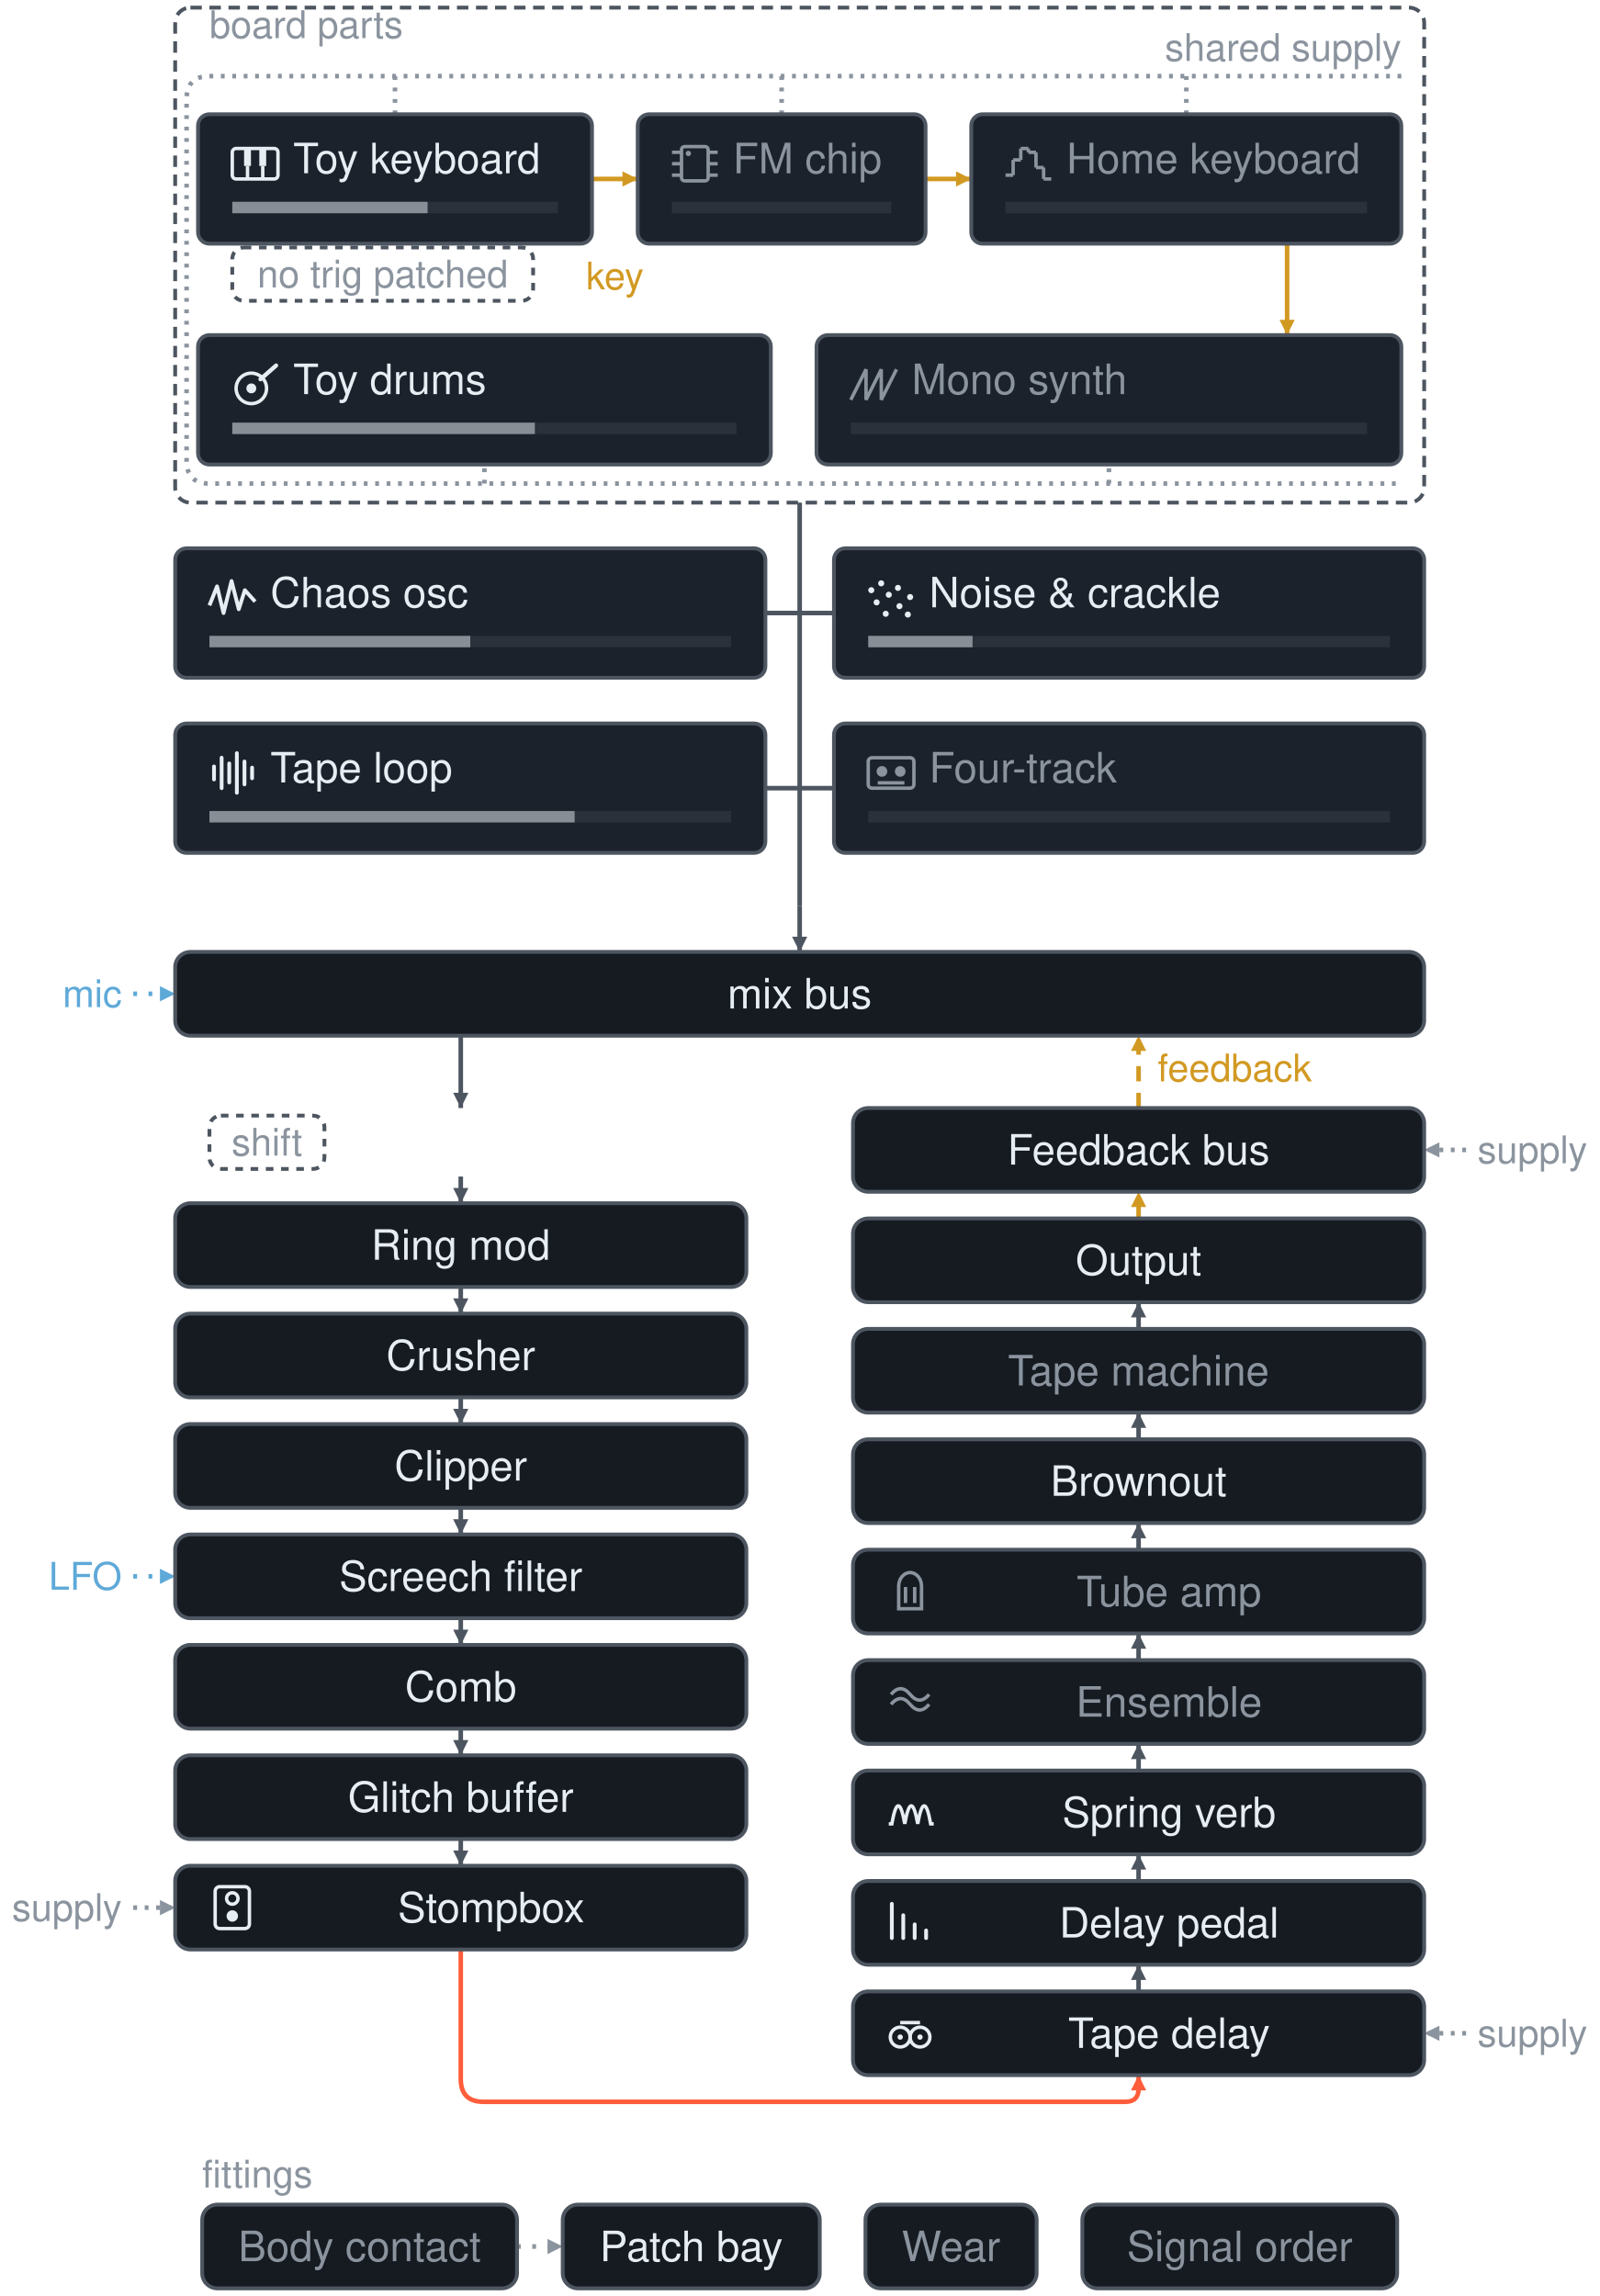
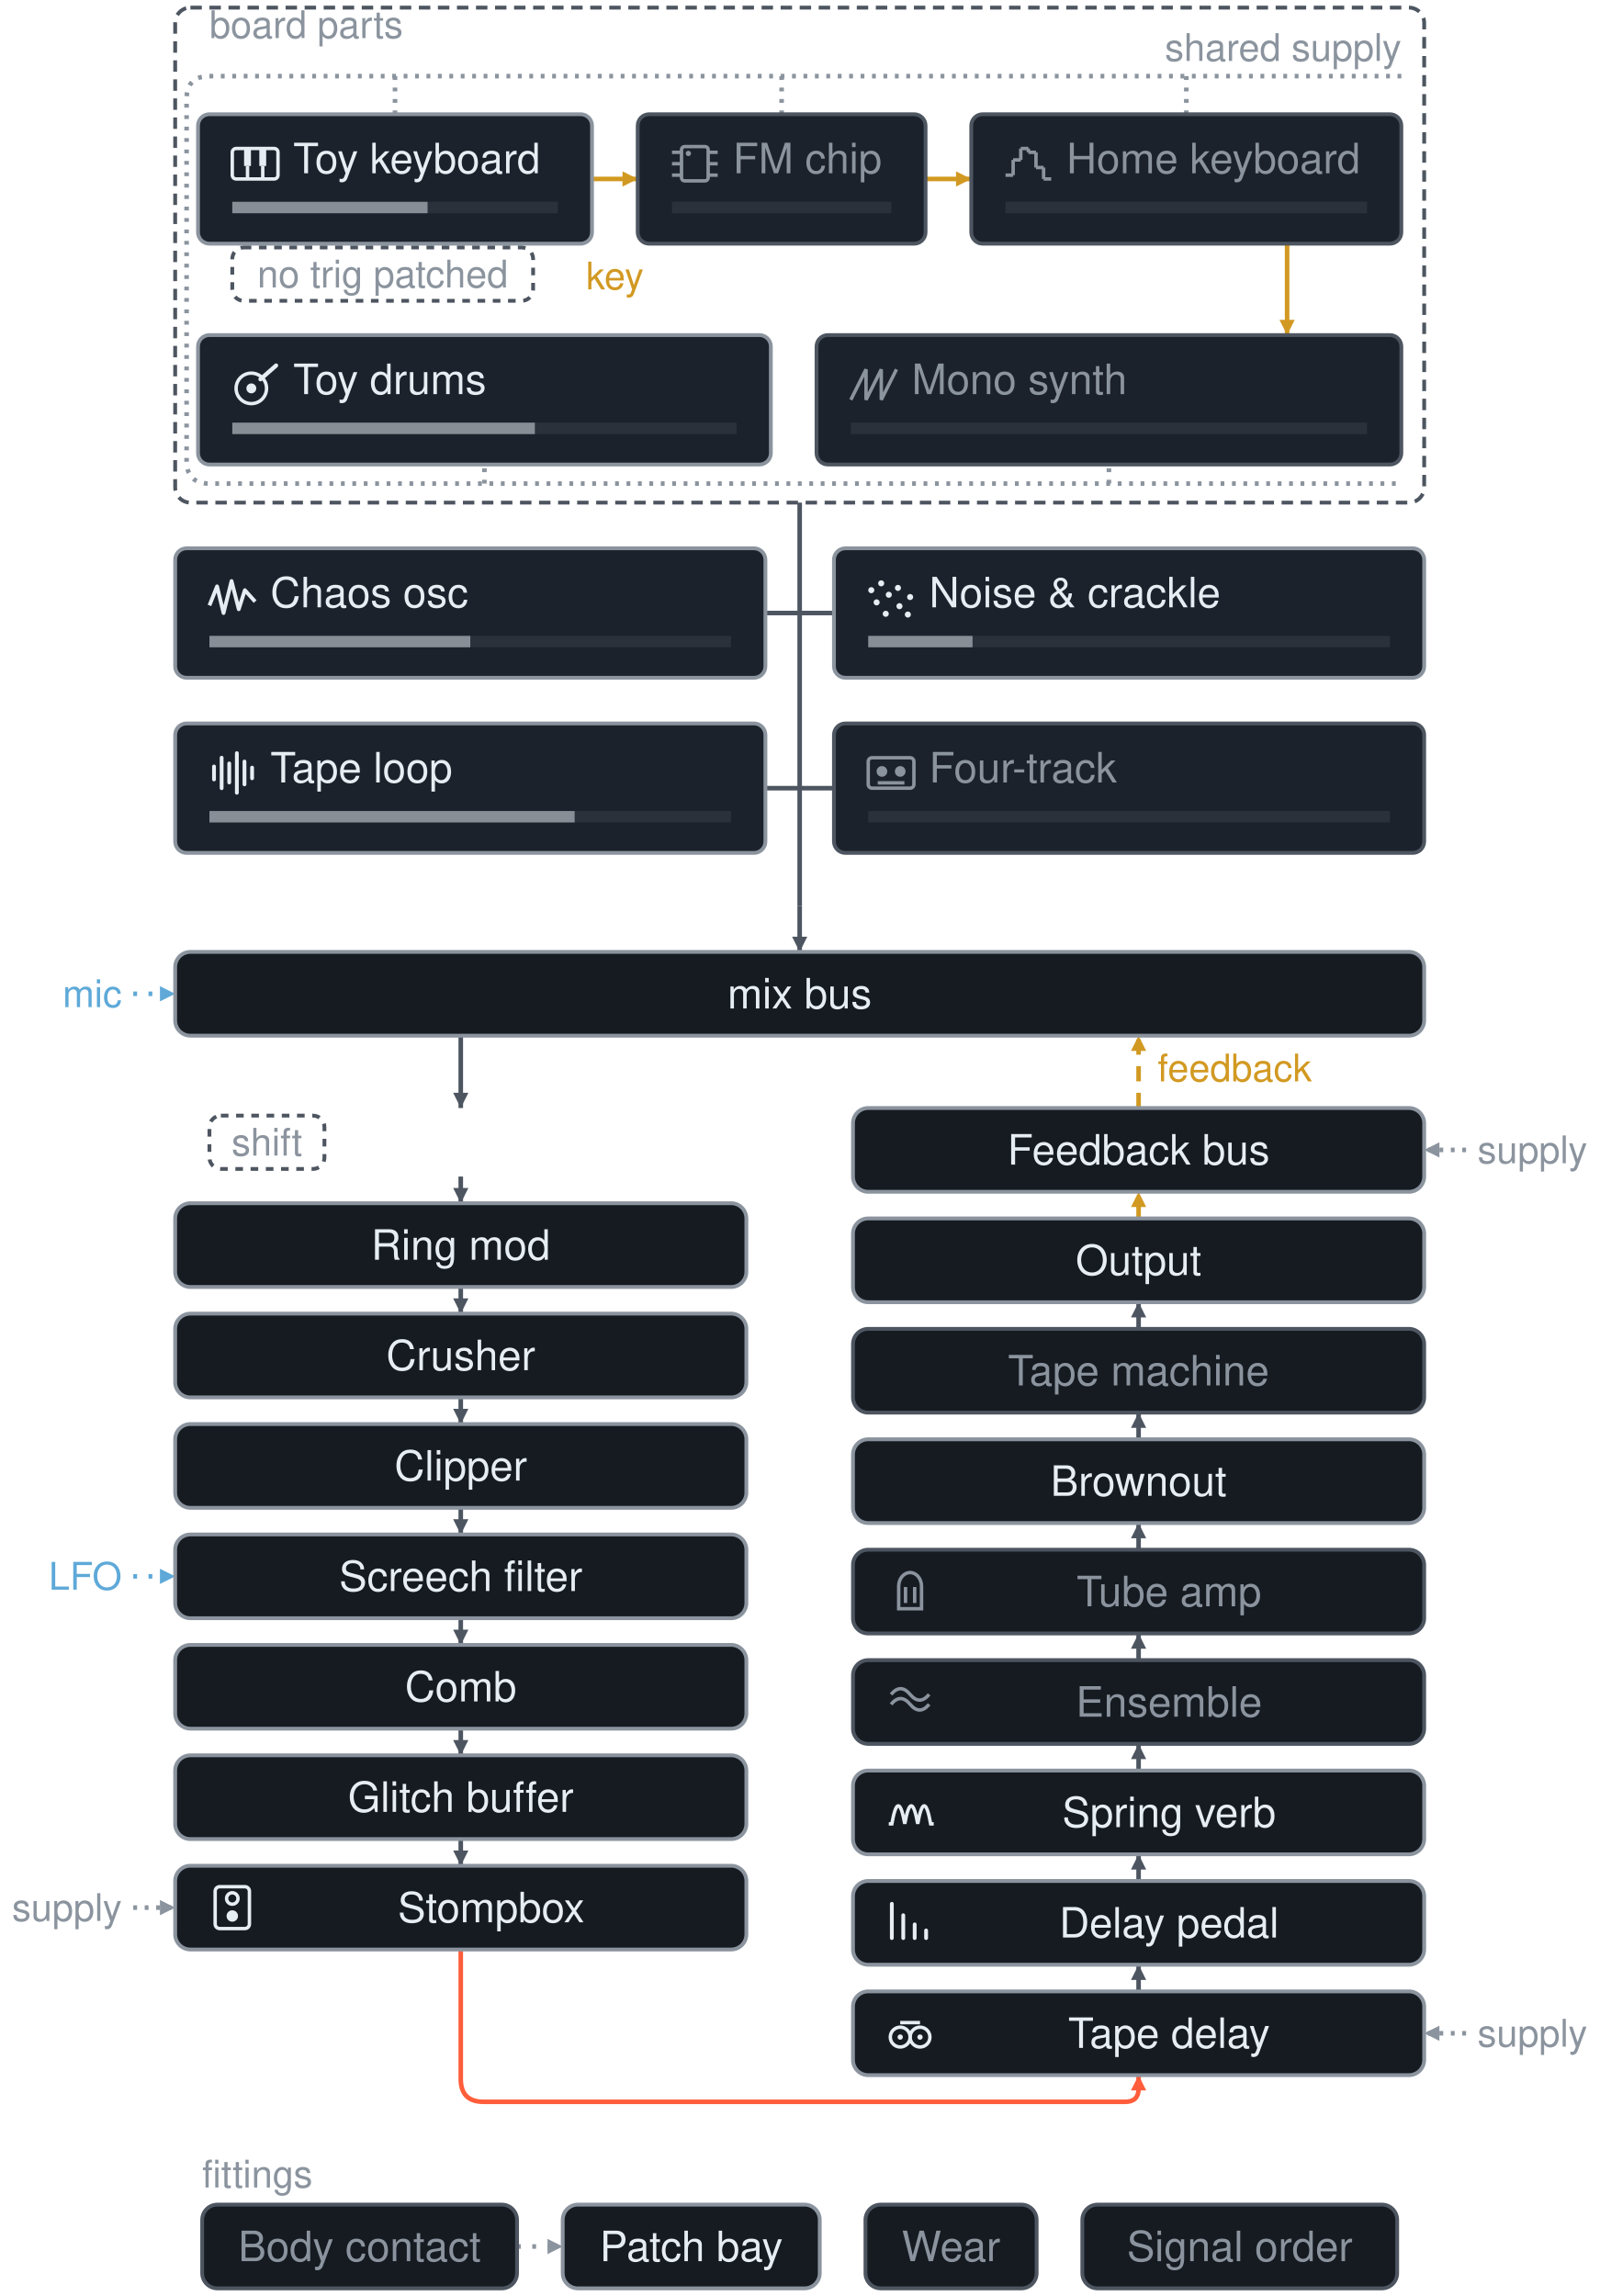
<svg xmlns="http://www.w3.org/2000/svg" viewBox="0 0 420 603" width="420" height="603" font-family="Helvetica, Arial, sans-serif">
  <g class="wire" data-wire="rail">
    <path class="line" d="M 368 20 L 55 20 Q 49 20 49 26 L 49 121 Q 49 127 55 127 L 368 127" fill="none" stroke="#8b949e" stroke-width="1.2" stroke-dasharray="1 2" />
    <path class="head" d="" fill="#8b949e" />
    <text x="368" y="16" fill="#8b949e" font-size="10" text-anchor="end">shared supply</text>
  </g>
  <g class="wire" data-wire="rail-Toy_keyboard">
    <path class="line" d="M 103.73 20 L 103.73 30" fill="none" stroke="#8b949e" stroke-width="1.2" stroke-dasharray="1 2" />
    <path class="head" d="" fill="#8b949e" />
  </g>
  <g class="wire" data-wire="rail-Toy_drums">
    <path class="line" d="M 127.21 127 L 127.21 122" fill="none" stroke="#8b949e" stroke-width="1.2" stroke-dasharray="1 2" />
    <path class="head" d="" fill="#8b949e" />
  </g>
  <g class="wire" data-wire="rail-FM_chip">
    <path class="line" d="M 205.26 20 L 205.26 30" fill="none" stroke="#8b949e" stroke-width="1.2" stroke-dasharray="1 2" />
    <path class="head" d="" fill="#8b949e" />
  </g>
  <g class="wire" data-wire="rail-Home_keyboard">
    <path class="line" d="M 311.53 20 L 311.53 30" fill="none" stroke="#8b949e" stroke-width="1.2" stroke-dasharray="1 2" />
    <path class="head" d="" fill="#8b949e" />
  </g>
  <g class="wire" data-wire="rail-Mono_synth">
    <path class="line" d="M 291.21 127 L 291.21 122" fill="none" stroke="#8b949e" stroke-width="1.2" stroke-dasharray="1 2" />
    <path class="head" d="" fill="#8b949e" />
  </g>
  <g class="wire" data-wire="key-line">
    <path class="line" d="M 155.47 47 L 167.47 47" fill="none" stroke="#d29922" stroke-width="1.2" />
    <path class="head" d="M 167.47 47 L 163.47 49 L 163.47 45 Z" fill="#d29922" />
    <text x="161.467" y="76" fill="#d29922" font-size="10" text-anchor="middle">key</text>
  </g>
  <g class="wire" data-wire="key-line-pcm">
    <path class="line" d="M 243.06 47 L 255.06 47" fill="none" stroke="#d29922" stroke-width="1.2" />
    <path class="head" d="M 255.06 47 L 251.06 49 L 251.06 45 Z" fill="#d29922" />
  </g>
  <g class="wire" data-wire="key-line-mono">
    <path class="line" d="M 338 64 L 338 88" fill="none" stroke="#d29922" stroke-width="1.2" />
    <path class="head" d="M 338 88 L 336 84 L 340 84 Z" fill="#d29922" />
  </g>
  <g class="wire" data-wire="board-out">
    <path class="line" d="M 210 132 L 210 238" fill="none" stroke="#4d5560" stroke-width="1.2" />
    <path class="head" d="" fill="#4d5560" />
  </g>
  <g class="wire" data-wire="Chaos_osc-out">
    <path class="line" d="M 201 161 L 210 161" fill="none" stroke="#4d5560" stroke-width="1.2" />
    <path class="head" d="" fill="#4d5560" />
  </g>
  <g class="wire" data-wire="Noise_crackle-out">
    <path class="line" d="M 219 161 L 210 161" fill="none" stroke="#4d5560" stroke-width="1.2" />
    <path class="head" d="" fill="#4d5560" />
  </g>
  <g class="wire" data-wire="Tape_loop-out">
    <path class="line" d="M 201 207 L 210 207" fill="none" stroke="#4d5560" stroke-width="1.2" />
    <path class="head" d="" fill="#4d5560" />
  </g>
  <g class="wire" data-wire="Four_track-out">
    <path class="line" d="M 219 207 L 210 207" fill="none" stroke="#4d5560" stroke-width="1.2" />
    <path class="head" d="" fill="#4d5560" />
  </g>
  <g class="wire" data-wire="collect-mix">
    <path class="line" d="M 210 238 L 210 250" fill="none" stroke="#4d5560" stroke-width="1.2" />
    <path class="head" d="M 210 250 L 208 246 L 212 246 Z" fill="#4d5560" />
  </g>
  <g class="wire" data-wire="mix-path">
    <path class="line" d="M 121 272 L 121 291" fill="none" stroke="#4d5560" stroke-width="1.2" />
    <path class="head" d="M 121 291 L 119 287 L 123 287 Z" fill="#4d5560" />
  </g>
  <g class="wire" data-wire="rack-Ring_mod">
    <path class="line" d="M 121 309 L 121 316" fill="none" stroke="#4d5560" stroke-width="1.2" />
    <path class="head" d="M 121 316 L 119 312 L 123 312 Z" fill="#4d5560" />
  </g>
  <g class="wire" data-wire="Ring_mod-Crusher">
    <path class="line" d="M 121 338 L 121 345" fill="none" stroke="#4d5560" stroke-width="1.2" />
    <path class="head" d="M 121 345 L 119 341 L 123 341 Z" fill="#4d5560" />
  </g>
  <g class="wire" data-wire="Crusher-Clipper">
    <path class="line" d="M 121 367 L 121 374" fill="none" stroke="#4d5560" stroke-width="1.2" />
    <path class="head" d="M 121 374 L 119 370 L 123 370 Z" fill="#4d5560" />
  </g>
  <g class="wire" data-wire="Clipper-Screech_filter">
    <path class="line" d="M 121 396 L 121 403" fill="none" stroke="#4d5560" stroke-width="1.2" />
    <path class="head" d="M 121 403 L 119 399 L 123 399 Z" fill="#4d5560" />
  </g>
  <g class="wire" data-wire="Screech_filter-Comb">
    <path class="line" d="M 121 425 L 121 432" fill="none" stroke="#4d5560" stroke-width="1.2" />
    <path class="head" d="M 121 432 L 119 428 L 123 428 Z" fill="#4d5560" />
  </g>
  <g class="wire" data-wire="Comb-Glitch_buffer">
    <path class="line" d="M 121 454 L 121 461" fill="none" stroke="#4d5560" stroke-width="1.2" />
    <path class="head" d="M 121 461 L 119 457 L 123 457 Z" fill="#4d5560" />
  </g>
  <g class="wire" data-wire="Glitch_buffer-Stompbox">
    <path class="line" d="M 121 483 L 121 490" fill="none" stroke="#4d5560" stroke-width="1.2" />
    <path class="head" d="M 121 490 L 119 486 L 123 486 Z" fill="#4d5560" />
  </g>
  <g class="wire" data-wire="Tape_delay-Delay_pedal">
    <path class="line" d="M 299 523 L 299 516" fill="none" stroke="#4d5560" stroke-width="1.2" />
    <path class="head" d="M 299 516 L 301 520 L 297 520 Z" fill="#4d5560" />
  </g>
  <g class="wire" data-wire="Delay_pedal-Spring_verb">
    <path class="line" d="M 299 494 L 299 487" fill="none" stroke="#4d5560" stroke-width="1.2" />
    <path class="head" d="M 299 487 L 301 491 L 297 491 Z" fill="#4d5560" />
  </g>
  <g class="wire" data-wire="Spring_verb-Ensemble">
    <path class="line" d="M 299 465 L 299 458" fill="none" stroke="#4d5560" stroke-width="1.2" />
    <path class="head" d="M 299 458 L 301 462 L 297 462 Z" fill="#4d5560" />
  </g>
  <g class="wire" data-wire="Ensemble-Tube_amp">
    <path class="line" d="M 299 436 L 299 429" fill="none" stroke="#4d5560" stroke-width="1.2" />
    <path class="head" d="M 299 429 L 301 433 L 297 433 Z" fill="#4d5560" />
  </g>
  <g class="wire" data-wire="Tube_amp-Brownout">
    <path class="line" d="M 299 407 L 299 400" fill="none" stroke="#4d5560" stroke-width="1.2" />
    <path class="head" d="M 299 400 L 301 404 L 297 404 Z" fill="#4d5560" />
  </g>
  <g class="wire" data-wire="Brownout-Tape_machine">
    <path class="line" d="M 299 378 L 299 371" fill="none" stroke="#4d5560" stroke-width="1.2" />
    <path class="head" d="M 299 371 L 301 375 L 297 375 Z" fill="#4d5560" />
  </g>
  <g class="wire" data-wire="Tape_machine-Output">
    <path class="line" d="M 299 349 L 299 342" fill="none" stroke="#4d5560" stroke-width="1.2" />
    <path class="head" d="M 299 342 L 301 346 L 297 346 Z" fill="#4d5560" />
  </g>
  <g class="wire" data-wire="fold">
    <path class="line" d="M 121 512 L 121 546 Q 121 552 127 552 L 295.5 552 Q 299 552 299 548.5 L 299 545" fill="none" stroke="#ff5d3b" stroke-width="1.2" />
    <path class="head" d="M 299 545 L 301 549 L 297 549 Z" fill="#ff5d3b" />
  </g>
  <g class="wire" data-wire="fb-out">
    <path class="line" d="M 299 320 L 299 313" fill="none" stroke="#d29922" stroke-width="1.2" stroke-dasharray="4 3" />
    <path class="head" d="M 299 313 L 301 317 L 297 317 Z" fill="#d29922" />
  </g>
  <g class="wire" data-wire="fb-home">
    <path class="line" d="M 299 291 L 299 272" fill="none" stroke="#d29922" stroke-width="1.2" stroke-dasharray="4 3" />
    <path class="head" d="M 299 272 L 301 276 L 297 276 Z" fill="#d29922" />
    <text x="304" y="284" fill="#d29922" font-size="10" text-anchor="start">feedback</text>
  </g>
  <g class="wire" data-wire="pad-bay">
    <path class="line" d="M 135.78 590 L 147.78 590" fill="none" stroke="#8b949e" stroke-width="1.2" stroke-dasharray="1 3" />
    <path class="head" d="M 147.78 590 L 143.78 592 L 143.78 588 Z" fill="#8b949e" />
  </g>
  <g class="wire" data-wire="mic-wire">
    <path class="line" d="M 35 261 L 46 261" fill="none" stroke="#5ea9d8" stroke-width="1.2" stroke-dasharray="1 3" />
    <path class="head" d="M 46 261 L 42 263 L 42 259 Z" fill="#5ea9d8" />
  </g>
  <g class="wire" data-wire="rail-Feedback_bus-wire">
    <path class="line" d="M 385 302 L 374 302" fill="none" stroke="#8b949e" stroke-width="1.2" stroke-dasharray="1 2" />
    <path class="head" d="M 374 302 L 378 300 L 378 304 Z" fill="#8b949e" />
  </g>
  <g class="wire" data-wire="wire0-wire">
    <path class="line" d="M 35 414 L 46 414" fill="none" stroke="#5ea9d8" stroke-width="1.2" stroke-dasharray="1 3" />
    <path class="head" d="M 46 414 L 42 416 L 42 412 Z" fill="#5ea9d8" />
  </g>
  <g class="wire" data-wire="rail-Stompbox-wire">
    <path class="line" d="M 35 501 L 46 501" fill="none" stroke="#8b949e" stroke-width="1.2" stroke-dasharray="1 2" />
    <path class="head" d="M 46 501 L 42 503 L 42 499 Z" fill="#8b949e" />
  </g>
  <g class="wire" data-wire="rail-Tape_delay-wire">
    <path class="line" d="M 385 534 L 374 534" fill="none" stroke="#8b949e" stroke-width="1.2" stroke-dasharray="1 2" />
    <path class="head" d="M 374 534 L 378 532 L 378 536 Z" fill="#8b949e" />
  </g>
  <g class="node">
    <rect x="46" y="2" width="328" height="130" rx="4" fill="none" stroke="#4d5560" stroke-dasharray="3 2" />
    <text x="55" y="10" fill="#8b949e" font-size="10" text-anchor="start">board parts</text>
  </g>
  <g class="node">
-     <rect class="box" x="52" y="30" width="103.467" height="34" rx="3" fill="#1c222b" stroke="#4d5560" stroke-width="1" />
+     <rect class="box" x="52" y="30" width="103.467" height="34" rx="3" fill="#1c222b" stroke="#8b949e" stroke-width="1" />
    <g class="glyph">
      <rect x="61" y="39" width="12" height="8" rx="1" fill="none" stroke="#e6edf3" stroke-width="0.9" />
      <path d="M 65 43.6 V 47 M 69 43.6 V 47" stroke="#e6edf3" stroke-width="0.9" />
      <rect x="64.1" y="39" width="1.8" height="4.6" fill="#e6edf3" />
      <rect x="68.1" y="39" width="1.8" height="4.6" fill="#e6edf3" />
    </g>
    <text x="77" y="45.5" fill="#e6edf3" font-size="11" text-anchor="start">Toy keyboard</text>
    <rect x="61" y="53" width="85.467" height="3" fill="#4d5560" fill-opacity="0.3" />
    <rect x="61" y="53" width="51.28" height="3" fill="#e6edf3" fill-opacity="0.5" />
  </g>
  <g class="node">
-     <rect class="box" x="52" y="88" width="150.427" height="34" rx="3" fill="#1c222b" stroke="#4d5560" stroke-width="1" />
+     <rect class="box" x="52" y="88" width="150.427" height="34" rx="3" fill="#1c222b" stroke="#8b949e" stroke-width="1" />
    <g class="glyph">
      <circle cx="66" cy="102" r="4" fill="none" stroke="#e6edf3" stroke-width="0.9" />
      <circle cx="66" cy="102" r="1.3" fill="#e6edf3" />
      <path d="M 72.5 96 L 68.4 99.6" stroke="#e6edf3" stroke-width="1.1" stroke-linecap="round" />
    </g>
    <text x="77" y="103.5" fill="#e6edf3" font-size="11" text-anchor="start">Toy drums</text>
    <rect x="61" y="111" width="132.427" height="3" fill="#4d5560" fill-opacity="0.3" />
    <rect x="61" y="111" width="79.456" height="3" fill="#e6edf3" fill-opacity="0.5" />
  </g>
  <g class="node">
    <rect class="box" x="167.467" y="30" width="75.592" height="34" rx="3" fill="#1c222b" stroke="#4d5560" stroke-width="1" />
    <g class="glyph">
      <rect x="178.967" y="38.5" width="7" height="9" rx="0.8" fill="none" stroke="#8b949e" stroke-width="0.9" />
      <path d="M 176.467 40 h 2.5 M 185.967 40 h 2.5 M 176.467 43 h 2.5 M 185.967 43 h 2.5 M 176.467 46 h 2.5 M 185.967 46 h 2.5" stroke="#8b949e" stroke-width="0.9" />
      <circle cx="180.767" cy="40.3" r="0.7" fill="#8b949e" />
    </g>
    <text x="192.467" y="45.5" fill="#8b949e" font-size="11" text-anchor="start">FM chip</text>
    <rect x="176.467" y="53" width="57.592" height="3" fill="#4d5560" fill-opacity="0.3" />
  </g>
  <g class="node">
    <rect class="box" x="255.058" y="30" width="112.942" height="34" rx="3" fill="#1c222b" stroke="#4d5560" stroke-width="1" />
    <g class="glyph">
      <path d="M 264.058 46 h 2 M 266.058 42 h 2 M 268.058 39 h 2 M 270.058 40 h 2 M 272.058 44 h 2 M 274.058 47 h 2 M 266.058 46 V 42 M 268.058 42 V 39 M 270.058 39 V 40 M 272.058 40 V 44 M 274.058 44 V 47" fill="none" stroke="#8b949e" stroke-width="0.9" stroke-linejoin="miter" />
    </g>
    <text x="280.058" y="45.5" fill="#8b949e" font-size="11" text-anchor="start">Home keyboard</text>
    <rect x="264.058" y="53" width="94.942" height="3" fill="#4d5560" fill-opacity="0.3" />
  </g>
  <g class="node">
    <rect class="box" x="214.427" y="88" width="153.573" height="34" rx="3" fill="#1c222b" stroke="#4d5560" stroke-width="1" />
    <g class="glyph">
      <path d="M 223.427 105 L 227.427 97 V 105 L 231.427 97 V 105 L 235.427 97" fill="none" stroke="#8b949e" stroke-width="0.9" stroke-linejoin="miter" />
    </g>
    <text x="239.427" y="103.5" fill="#8b949e" font-size="11" text-anchor="start">Mono synth</text>
    <rect x="223.427" y="111" width="135.573" height="3" fill="#4d5560" fill-opacity="0.3" />
  </g>
  <g class="node">
-     <rect class="box" x="46" y="144" width="155" height="34" rx="3" fill="#1c222b" stroke="#4d5560" stroke-width="1" />
+     <rect class="box" x="46" y="144" width="155" height="34" rx="3" fill="#1c222b" stroke="#8b949e" stroke-width="1" />
    <g class="glyph">
      <path d="M 55 159 L 57 154 L 58.7 161 L 60.8 152.6 L 62.7 160 L 64.3 155 L 67 158" fill="none" stroke="#e6edf3" stroke-width="1" stroke-linejoin="round" />
    </g>
    <text x="71" y="159.5" fill="#e6edf3" font-size="11" text-anchor="start">Chaos osc</text>
    <rect x="55" y="167" width="137" height="3" fill="#4d5560" fill-opacity="0.3" />
    <rect x="55" y="167" width="68.5" height="3" fill="#e6edf3" fill-opacity="0.5" />
  </g>
  <g class="node">
-     <rect class="box" x="219" y="144" width="155" height="34" rx="3" fill="#1c222b" stroke="#4d5560" stroke-width="1" />
+     <rect class="box" x="219" y="144" width="155" height="34" rx="3" fill="#1c222b" stroke="#8b949e" stroke-width="1" />
    <g class="glyph">
      <path d="M 228.8 154.2 a 0.8 0.8 0 1 0 0.01 0 M 231.4 152.4 a 0.8 0.8 0 1 0 0.01 0 M 230.2 157.4 a 0.8 0.8 0 1 0 0.01 0 M 233.4 155.4 a 0.8 0.8 0 1 0 0.01 0 M 232.6 160.4 a 0.8 0.8 0 1 0 0.01 0 M 235.8 153.6 a 0.8 0.8 0 1 0 0.01 0 M 236.2 158.4 a 0.8 0.8 0 1 0 0.01 0 M 239 156 a 0.8 0.8 0 1 0 0.01 0 M 238.4 160.6 a 0.8 0.8 0 1 0 0.01 0" fill="#e6edf3" />
    </g>
    <text x="244" y="159.5" fill="#e6edf3" font-size="11" text-anchor="start">Noise &amp; crackle</text>
    <rect x="228" y="167" width="137" height="3" fill="#4d5560" fill-opacity="0.3" />
    <rect x="228" y="167" width="27.4" height="3" fill="#e6edf3" fill-opacity="0.5" />
  </g>
  <g class="node">
-     <rect class="box" x="46" y="190" width="155" height="34" rx="3" fill="#1c222b" stroke="#4d5560" stroke-width="1" />
+     <rect class="box" x="46" y="190" width="155" height="34" rx="3" fill="#1c222b" stroke="#8b949e" stroke-width="1" />
    <g class="glyph">
      <path d="M 56.2 201.3 v 3.4 M 58.2 199 v 8 M 60.2 200.5 v 5 M 62.2 197.8 v 10.4 M 64.2 200 v 6 M 66.2 201.6 v 2.8" stroke="#e6edf3" stroke-width="1" stroke-linecap="round" />
    </g>
    <text x="71" y="205.5" fill="#e6edf3" font-size="11" text-anchor="start">Tape loop</text>
    <rect x="55" y="213" width="137" height="3" fill="#4d5560" fill-opacity="0.3" />
    <rect x="55" y="213" width="95.9" height="3" fill="#e6edf3" fill-opacity="0.5" />
  </g>
  <g class="node">
    <rect class="box" x="219" y="190" width="155" height="34" rx="3" fill="#1c222b" stroke="#4d5560" stroke-width="1" />
    <g class="glyph">
      <rect x="228" y="199" width="12" height="8" rx="1" fill="none" stroke="#8b949e" stroke-width="0.9" />
      <circle cx="231.6" cy="202.6" r="1.4" fill="#8b949e" />
      <circle cx="236.4" cy="202.6" r="1.4" fill="#8b949e" />
      <path d="M 230.5 205.6 h 7" stroke="#8b949e" stroke-width="0.9" />
    </g>
    <text x="244" y="205.5" fill="#8b949e" font-size="11" text-anchor="start">Four-track</text>
    <rect x="228" y="213" width="137" height="3" fill="#4d5560" fill-opacity="0.3" />
  </g>
  <g class="node">
-     <rect class="box" x="46" y="250" width="328" height="22" rx="4" fill="#161b22" stroke="#4d5560" stroke-width="1" />
+     <rect class="box" x="46" y="250" width="328" height="22" rx="4" fill="#161b22" stroke="#8b949e" stroke-width="1" />
    <text x="210" y="264.85" fill="#e6edf3" font-size="11" text-anchor="middle">mix bus</text>
  </g>
  <g class="node" />
  <g class="node">
-     <rect class="box" x="46" y="316" width="150" height="22" rx="4" fill="#161b22" stroke="#4d5560" stroke-width="1" />
+     <rect class="box" x="46" y="316" width="150" height="22" rx="4" fill="#161b22" stroke="#8b949e" stroke-width="1" />
    <text x="121" y="330.85" fill="#e6edf3" font-size="11" text-anchor="middle">Ring mod</text>
  </g>
  <g class="node">
-     <rect class="box" x="46" y="345" width="150" height="22" rx="4" fill="#161b22" stroke="#4d5560" stroke-width="1" />
+     <rect class="box" x="46" y="345" width="150" height="22" rx="4" fill="#161b22" stroke="#8b949e" stroke-width="1" />
    <text x="121" y="359.85" fill="#e6edf3" font-size="11" text-anchor="middle">Crusher</text>
  </g>
  <g class="node">
-     <rect class="box" x="46" y="374" width="150" height="22" rx="4" fill="#161b22" stroke="#4d5560" stroke-width="1" />
+     <rect class="box" x="46" y="374" width="150" height="22" rx="4" fill="#161b22" stroke="#8b949e" stroke-width="1" />
    <text x="121" y="388.85" fill="#e6edf3" font-size="11" text-anchor="middle">Clipper</text>
  </g>
  <g class="node">
-     <rect class="box" x="46" y="403" width="150" height="22" rx="4" fill="#161b22" stroke="#4d5560" stroke-width="1" />
+     <rect class="box" x="46" y="403" width="150" height="22" rx="4" fill="#161b22" stroke="#8b949e" stroke-width="1" />
    <text x="121" y="417.85" fill="#e6edf3" font-size="11" text-anchor="middle">Screech filter</text>
  </g>
  <g class="node">
-     <rect class="box" x="46" y="432" width="150" height="22" rx="4" fill="#161b22" stroke="#4d5560" stroke-width="1" />
+     <rect class="box" x="46" y="432" width="150" height="22" rx="4" fill="#161b22" stroke="#8b949e" stroke-width="1" />
    <text x="121" y="446.85" fill="#e6edf3" font-size="11" text-anchor="middle">Comb</text>
  </g>
  <g class="node">
-     <rect class="box" x="46" y="461" width="150" height="22" rx="4" fill="#161b22" stroke="#4d5560" stroke-width="1" />
+     <rect class="box" x="46" y="461" width="150" height="22" rx="4" fill="#161b22" stroke="#8b949e" stroke-width="1" />
    <text x="121" y="475.85" fill="#e6edf3" font-size="11" text-anchor="middle">Glitch buffer</text>
  </g>
  <g class="node">
-     <rect class="box" x="46" y="490" width="150" height="22" rx="4" fill="#161b22" stroke="#4d5560" stroke-width="1" />
+     <rect class="box" x="46" y="490" width="150" height="22" rx="4" fill="#161b22" stroke="#8b949e" stroke-width="1" />
    <g class="glyph">
      <rect x="56.5" y="495.5" width="9" height="11" rx="1.2" fill="none" stroke="#e6edf3" stroke-width="0.9" />
      <circle cx="61" cy="498.6" r="1.5" fill="none" stroke="#e6edf3" stroke-width="0.9" />
      <circle cx="61" cy="503.2" r="1.5" fill="#e6edf3" />
    </g>
    <text x="129" y="504.85" fill="#e6edf3" font-size="11" text-anchor="middle">Stompbox</text>
  </g>
  <g class="node">
-     <rect class="box" x="224" y="523" width="150" height="22" rx="4" fill="#161b22" stroke="#4d5560" stroke-width="1" />
+     <rect class="box" x="224" y="523" width="150" height="22" rx="4" fill="#161b22" stroke="#8b949e" stroke-width="1" />
    <g class="glyph">
      <circle cx="236.4" cy="535" r="2.6" fill="none" stroke="#e6edf3" stroke-width="0.9" />
      <circle cx="236.4" cy="535" r="0.7" fill="#e6edf3" />
      <circle cx="241.6" cy="535" r="2.6" fill="none" stroke="#e6edf3" stroke-width="0.9" />
      <circle cx="241.6" cy="535" r="0.7" fill="#e6edf3" />
      <path d="M 236.4 531.2 H 241.6" stroke="#e6edf3" stroke-width="0.9" />
    </g>
    <text x="307" y="537.85" fill="#e6edf3" font-size="11" text-anchor="middle">Tape delay</text>
  </g>
  <g class="node">
-     <rect class="box" x="224" y="494" width="150" height="22" rx="4" fill="#161b22" stroke="#4d5560" stroke-width="1" />
+     <rect class="box" x="224" y="494" width="150" height="22" rx="4" fill="#161b22" stroke="#8b949e" stroke-width="1" />
    <g class="glyph">
      <path d="M 234.2 509 v -9 M 237.2 509 v -6 M 240.2 509 v -3.6 M 243.2 509 v -2" stroke="#e6edf3" stroke-width="1" stroke-linecap="round" />
    </g>
    <text x="307" y="508.85" fill="#e6edf3" font-size="11" text-anchor="middle">Delay pedal</text>
  </g>
  <g class="node">
-     <rect class="box" x="224" y="465" width="150" height="22" rx="4" fill="#161b22" stroke="#4d5560" stroke-width="1" />
+     <rect class="box" x="224" y="465" width="150" height="22" rx="4" fill="#161b22" stroke="#8b949e" stroke-width="1" />
    <g class="glyph">
      <path d="M 233.4 479 h 0.8 q 1.7 -9.5 3.4 0 q 1.7 -9.5 3.4 0 q 1.7 -9.5 3.4 0 h 0.8" fill="none" stroke="#e6edf3" stroke-width="0.9" />
    </g>
    <text x="307" y="479.85" fill="#e6edf3" font-size="11" text-anchor="middle">Spring verb</text>
  </g>
  <g class="node">
    <rect class="box" x="224" y="436" width="150" height="22" rx="4" fill="#161b22" stroke="#4d5560" stroke-width="1" />
    <g class="glyph">
      <path d="M 234 445 q 2.5 -3 5 0 q 2.5 3 5 0" fill="none" stroke="#8b949e" stroke-width="0.9" />
      <path d="M 234 447.6 q 2.5 -3 5 0 q 2.5 3 5 0" fill="none" stroke="#8b949e" stroke-width="0.9" />
    </g>
    <text x="307" y="450.85" fill="#8b949e" font-size="11" text-anchor="middle">Ensemble</text>
  </g>
  <g class="node">
    <rect class="box" x="224" y="407" width="150" height="22" rx="4" fill="#161b22" stroke="#4d5560" stroke-width="1" />
    <g class="glyph">
      <path d="M 236 422.5 V 416.6 a 3 3.6 0 0 1 6 0 V 422.5 z" fill="none" stroke="#8b949e" stroke-width="0.9" />
      <path d="M 237.8 421 V 416.8 M 240.2 421 V 416.8" fill="none" stroke="#8b949e" stroke-width="0.9" />
    </g>
    <text x="307" y="421.85" fill="#8b949e" font-size="11" text-anchor="middle">Tube amp</text>
  </g>
  <g class="node">
-     <rect class="box" x="224" y="378" width="150" height="22" rx="4" fill="#161b22" stroke="#4d5560" stroke-width="1" />
+     <rect class="box" x="224" y="378" width="150" height="22" rx="4" fill="#161b22" stroke="#8b949e" stroke-width="1" />
    <text x="299" y="392.85" fill="#e6edf3" font-size="11" text-anchor="middle">Brownout</text>
  </g>
  <g class="node">
    <rect class="box" x="224" y="349" width="150" height="22" rx="4" fill="#161b22" stroke="#4d5560" stroke-width="1" />
    <text x="299" y="363.85" fill="#8b949e" font-size="11" text-anchor="middle">Tape machine</text>
  </g>
  <g class="node">
-     <rect class="box" x="224" y="320" width="150" height="22" rx="4" fill="#161b22" stroke="#4d5560" stroke-width="1" />
+     <rect class="box" x="224" y="320" width="150" height="22" rx="4" fill="#161b22" stroke="#8b949e" stroke-width="1" />
    <text x="299" y="334.85" fill="#e6edf3" font-size="11" text-anchor="middle">Output</text>
  </g>
  <g class="node">
-     <rect class="box" x="224" y="291" width="150" height="22" rx="4" fill="#161b22" stroke="#4d5560" stroke-width="1" />
+     <rect class="box" x="224" y="291" width="150" height="22" rx="4" fill="#161b22" stroke="#8b949e" stroke-width="1" />
    <text x="299" y="305.85" fill="#e6edf3" font-size="11" text-anchor="middle">Feedback bus</text>
  </g>
  <g class="node">
    <rect class="box" x="53.095" y="579" width="82.68" height="22" rx="4" fill="#161b22" stroke="#4d5560" stroke-width="1" />
    <text x="94.435" y="593.85" fill="#8b949e" font-size="11" text-anchor="middle">Body contact</text>
  </g>
  <g class="node">
-     <rect class="box" x="147.775" y="579" width="67.5" height="22" rx="4" fill="#161b22" stroke="#4d5560" stroke-width="1" />
+     <rect class="box" x="147.775" y="579" width="67.5" height="22" rx="4" fill="#161b22" stroke="#8b949e" stroke-width="1" />
    <text x="181.525" y="593.85" fill="#e6edf3" font-size="11" text-anchor="middle">Patch bay</text>
  </g>
  <g class="node">
    <rect class="box" x="227.275" y="579" width="44.95" height="22" rx="4" fill="#161b22" stroke="#4d5560" stroke-width="1" />
    <text x="249.75" y="593.85" fill="#8b949e" font-size="11" text-anchor="middle">Wear</text>
  </g>
  <g class="node">
    <rect class="box" x="284.225" y="579" width="82.68" height="22" rx="4" fill="#161b22" stroke="#4d5560" stroke-width="1" />
    <text x="325.565" y="593.85" fill="#8b949e" font-size="11" text-anchor="middle">Signal order</text>
  </g>
  <g class="node">
    <rect class="box" x="55" y="293" width="30.2" height="14" rx="3" fill="none" stroke="#4d5560" stroke-dasharray="2 2" />
    <text x="70.1" y="303.5" fill="#8b949e" font-size="10" text-anchor="middle">shift</text>
  </g>
  <g class="node">
    <rect class="box" x="61" y="65" width="79" height="14" rx="3" fill="none" stroke="#4d5560" stroke-dasharray="2 2" />
    <text x="100.5" y="75.5" fill="#8b949e" font-size="10" text-anchor="middle">no trig patched</text>
  </g>
  <g class="tap">
    <text x="32" y="264.5" fill="#5ea9d8" font-size="10" text-anchor="end">mic</text>
  </g>
  <g class="tap">
    <text x="388" y="305.5" fill="#8b949e" font-size="10" text-anchor="start">supply</text>
  </g>
  <g class="tap">
    <text x="32" y="417.5" fill="#5ea9d8" font-size="10" text-anchor="end">LFO</text>
  </g>
  <g class="tap">
    <text x="32" y="504.5" fill="#8b949e" font-size="10" text-anchor="end">supply</text>
  </g>
  <g class="tap">
    <text x="388" y="537.5" fill="#8b949e" font-size="10" text-anchor="start">supply</text>
  </g>
  <g class="tap">
    <text x="53.095" y="574.5" fill="#8b949e" font-size="10" text-anchor="start">fittings</text>
  </g>
</svg>
